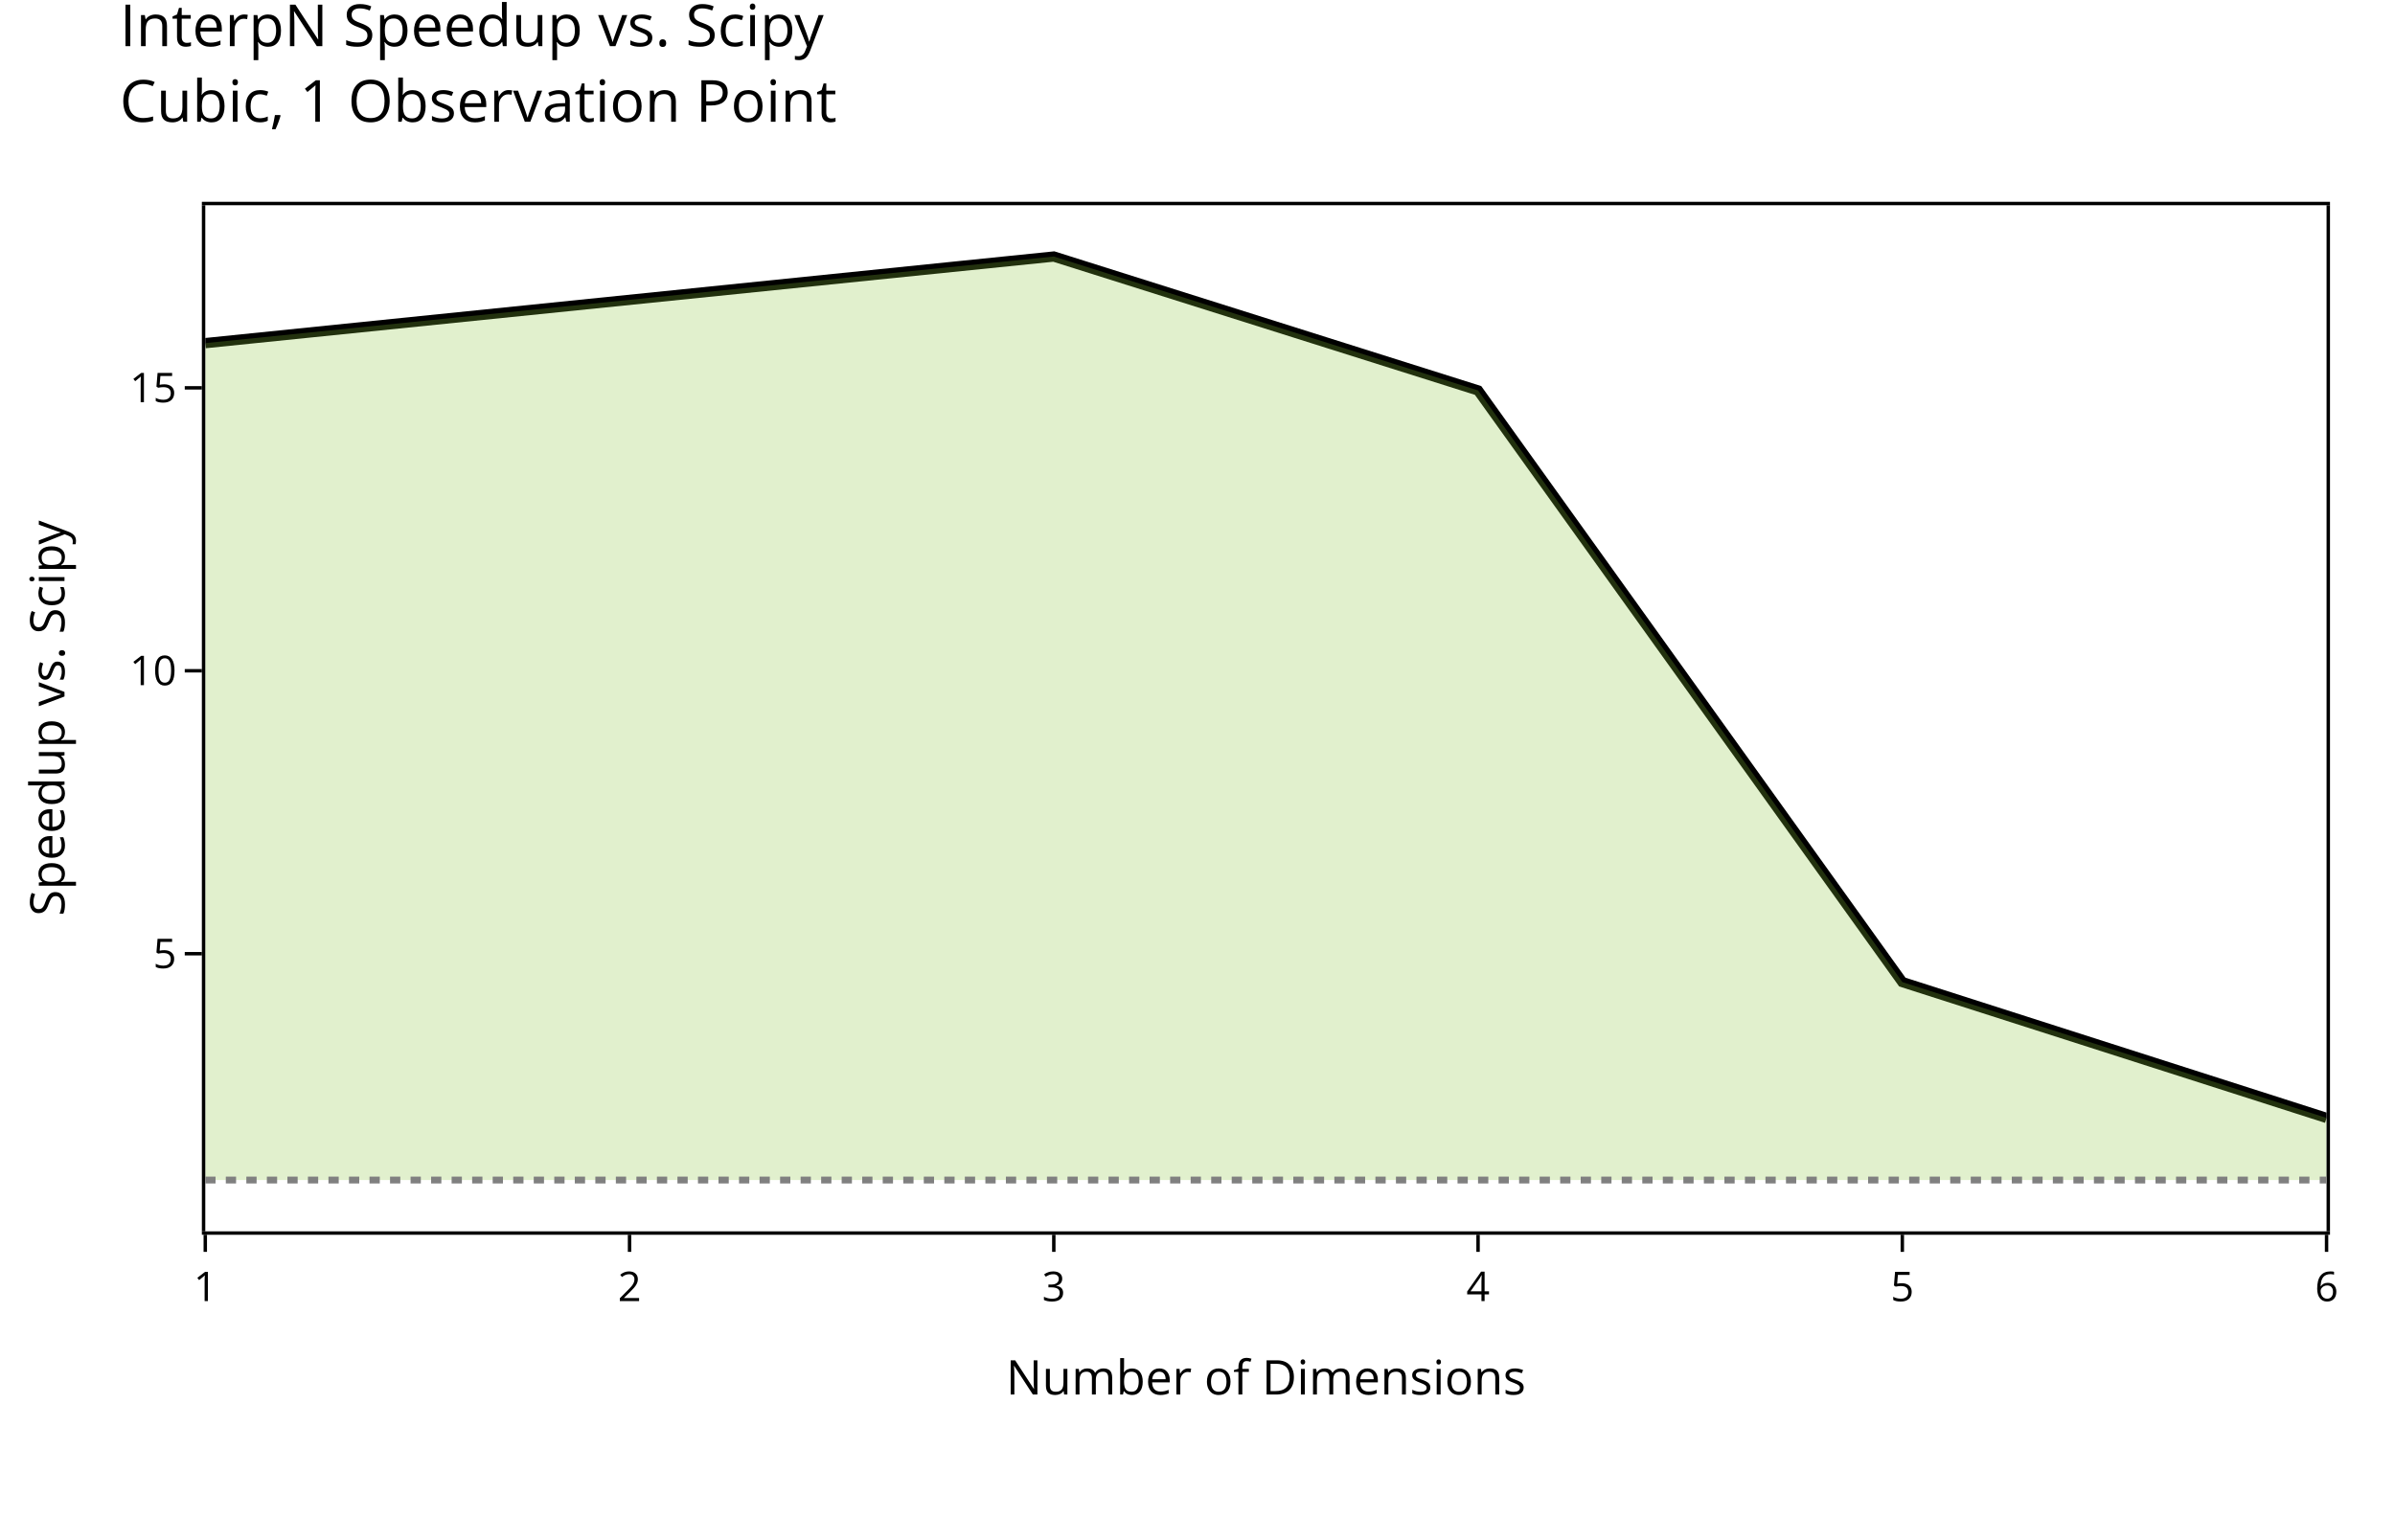
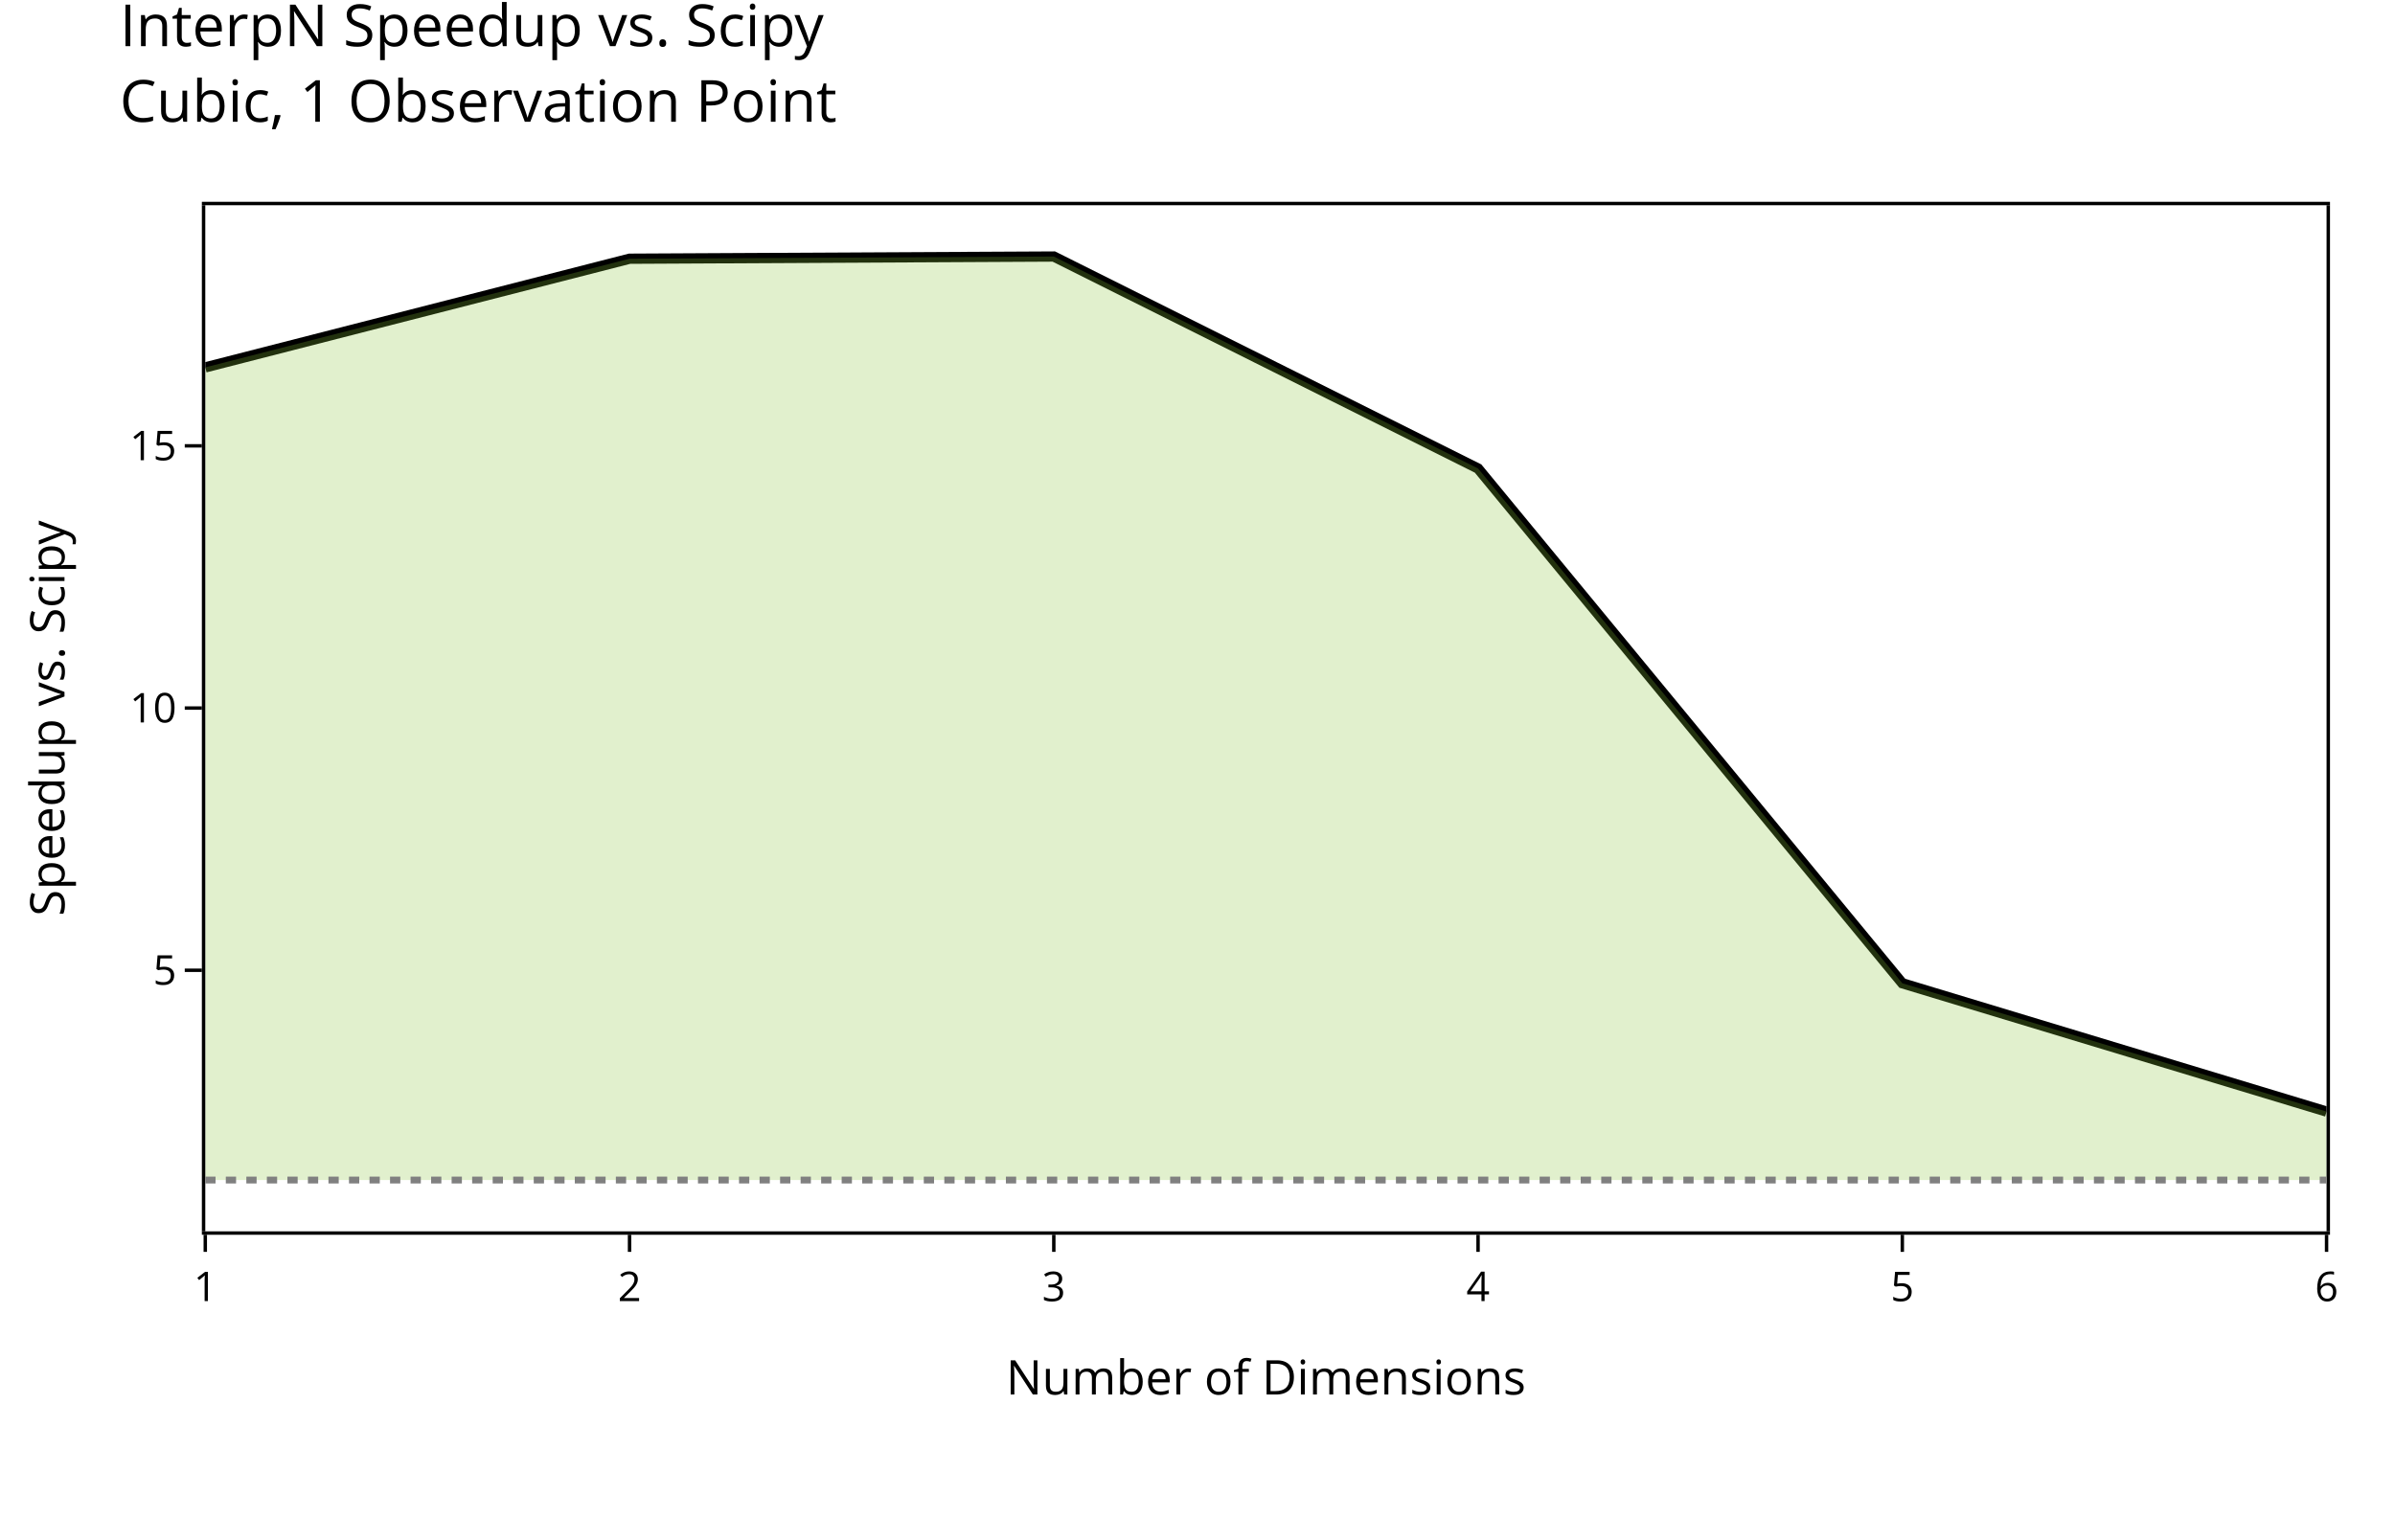
<svg xmlns="http://www.w3.org/2000/svg" class="main-svg" width="700" height="450" style="" viewBox="0 0 700 450">
  <rect x="0" y="0" width="700" height="450" style="fill: rgb(0, 0, 0); fill-opacity: 0;" />
-   <defs id="defs-ce8e2c">
+   <defs id="defs-4ff188">
    <g class="clips">
-       <clipPath id="clipce8e2cxyplot" class="plotclip">
+       <clipPath id="clip4ff188xyplot" class="plotclip">
        <rect width="620" height="300" />
      </clipPath>
-       <clipPath class="axesclip" id="clipce8e2cx">
+       <clipPath class="axesclip" id="clip4ff188x">
        <rect x="60" y="0" width="620" height="450" />
      </clipPath>
-       <clipPath class="axesclip" id="clipce8e2cy">
+       <clipPath class="axesclip" id="clip4ff188y">
        <rect x="0" y="60" width="700" height="300" />
      </clipPath>
-       <clipPath class="axesclip" id="clipce8e2cxy">
+       <clipPath class="axesclip" id="clip4ff188xy">
        <rect x="60" y="60" width="620" height="300" />
      </clipPath>
    </g>
    <g class="gradients" />
    <g class="patterns" />
  </defs>
  <g class="bglayer">
    <rect class="bg" x="60" y="60" width="620" height="300" style="fill: rgb(0, 0, 0); fill-opacity: 0; stroke-width: 0;" />
  </g>
  <g class="layer-below">
    <g class="imagelayer" />
    <g class="shapelayer" />
  </g>
  <g class="cartesianlayer">
    <g class="subplot xy">
      <g class="layer-subplot">
        <g class="shapelayer" />
        <g class="imagelayer" />
      </g>
      <g class="minor-gridlayer">
        <g class="x" />
        <g class="y" />
      </g>
      <g class="gridlayer">
        <g class="x" />
        <g class="y" />
      </g>
      <g class="zerolinelayer" />
      <g class="layer-between">
        <g class="shapelayer" />
        <g class="imagelayer" />
      </g>
      <path class="xlines-below" />
      <path class="ylines-below" />
      <g class="overlines-below" />
      <g class="xaxislayer-below" />
      <g class="yaxislayer-below" />
      <g class="overaxes-below" />
      <g class="overplot">
-         <g class="xy" transform="translate(60,60)" clip-path="url(#clipce8e2cxyplot)">
+         <g class="xy" transform="translate(60,60)" clip-path="url(#clip4ff188xyplot)">
          <g class="scatterlayer mlayer">
-             <g class="trace scatter tracedcffde" style="stroke-miterlimit: 2; opacity: 1;">
+             <g class="trace scatter trace764f2a" style="stroke-miterlimit: 2; opacity: 1;">
              <g class="fills" />
              <g class="errorbars" />
              <g class="lines">
-                 <path class="js-line" d="M0,40.32L248,15L372,54.15L496,227.12L620,266.85" style="vector-effect: none; fill: none; stroke: rgb(0, 0, 0); stroke-opacity: 1; stroke-width: 3px; opacity: 1;" />
+                 <path class="js-line" d="M0,47.41L124,15.64L248,15L372,76.98L496,227.47L620,264.99" style="vector-effect: none; fill: none; stroke: rgb(0, 0, 0); stroke-opacity: 1; stroke-width: 3px; opacity: 1;" />
              </g>
              <g class="points" />
              <g class="text" />
            </g>
-             <g class="trace scatter trace47b2f0" style="stroke-miterlimit: 2; opacity: 1;">
+             <g class="trace scatter trace70497c" style="stroke-miterlimit: 2; opacity: 1;">
              <g class="fills">
                <g>
-                   <path class="js-fill" d="M0,40.32L248,15L372,54.15L496,227.12L620,266.85L620,285L496,285L0,285Z" style="fill: rgb(139, 196, 59); fill-opacity: 0.25; stroke-width: 0;" />
+                   <path class="js-fill" d="M0,47.41L124,15.64L248,15L372,76.98L496,227.47L620,264.99L620,285L0,285Z" style="fill: rgb(139, 196, 59); fill-opacity: 0.25; stroke-width: 0;" />
                </g>
              </g>
              <g class="errorbars" />
              <g class="lines">
-                 <path class="js-line" d="M0,40.32L248,15L372,54.15L496,227.12L620,266.85L620,285L496,285L0,285" style="vector-effect: none; fill: none; stroke: rgb(239, 85, 59); stroke-opacity: 1; stroke-width: 0px; opacity: 1;" />
+                 <path class="js-line" d="M0,47.41L124,15.64L248,15L372,76.98L496,227.47L620,264.99L620,285L0,285" style="vector-effect: none; fill: none; stroke: rgb(239, 85, 59); stroke-opacity: 1; stroke-width: 0px; opacity: 1;" />
              </g>
              <g class="points" />
              <g class="text" />
            </g>
          </g>
        </g>
      </g>
      <path class="xlines-above crisp" d="M59,360.5H681M59,59.5H681" style="fill: none; stroke-width: 1px; stroke: rgb(0, 0, 0); stroke-opacity: 1;" />
      <path class="ylines-above crisp" d="M59.5,60V360M680.5,60V360" style="fill: none; stroke-width: 1px; stroke: rgb(0, 0, 0); stroke-opacity: 1;" />
      <g class="overlines-above" />
      <g class="xaxislayer-above">
        <path class="xtick ticks crisp" d="M0,361v5" transform="translate(60,0)" style="stroke: rgb(0, 0, 0); stroke-opacity: 1; stroke-width: 1px;" />
        <path class="xtick ticks crisp" d="M0,361v5" transform="translate(184,0)" style="stroke: rgb(0, 0, 0); stroke-opacity: 1; stroke-width: 1px;" />
        <path class="xtick ticks crisp" d="M0,361v5" transform="translate(308,0)" style="stroke: rgb(0, 0, 0); stroke-opacity: 1; stroke-width: 1px;" />
        <path class="xtick ticks crisp" d="M0,361v5" transform="translate(432,0)" style="stroke: rgb(0, 0, 0); stroke-opacity: 1; stroke-width: 1px;" />
        <path class="xtick ticks crisp" d="M0,361v5" transform="translate(556,0)" style="stroke: rgb(0, 0, 0); stroke-opacity: 1; stroke-width: 1px;" />
        <path class="xtick ticks crisp" d="M0,361v5" transform="translate(680,0)" style="stroke: rgb(0, 0, 0); stroke-opacity: 1; stroke-width: 1px;" />
        <g class="xtick">
          <text text-anchor="middle" x="0" y="380.4" transform="translate(60,0)" style="font-family: 'Open Sans', verdana, arial, sans-serif; font-size: 12px; fill: rgb(0, 0, 0); fill-opacity: 1; white-space: pre; opacity: 1;">1</text>
        </g>
        <g class="xtick">
          <text text-anchor="middle" x="0" y="380.4" style="font-family: 'Open Sans', verdana, arial, sans-serif; font-size: 12px; fill: rgb(0, 0, 0); fill-opacity: 1; white-space: pre; opacity: 1;" transform="translate(184,0)">2</text>
        </g>
        <g class="xtick">
          <text text-anchor="middle" x="0" y="380.4" style="font-family: 'Open Sans', verdana, arial, sans-serif; font-size: 12px; fill: rgb(0, 0, 0); fill-opacity: 1; white-space: pre; opacity: 1;" transform="translate(308,0)">3</text>
        </g>
        <g class="xtick">
          <text text-anchor="middle" x="0" y="380.4" style="font-family: 'Open Sans', verdana, arial, sans-serif; font-size: 12px; fill: rgb(0, 0, 0); fill-opacity: 1; white-space: pre; opacity: 1;" transform="translate(432,0)">4</text>
        </g>
        <g class="xtick">
          <text text-anchor="middle" x="0" y="380.4" style="font-family: 'Open Sans', verdana, arial, sans-serif; font-size: 12px; fill: rgb(0, 0, 0); fill-opacity: 1; white-space: pre; opacity: 1;" transform="translate(556,0)">5</text>
        </g>
        <g class="xtick">
          <text text-anchor="middle" x="0" y="380.4" style="font-family: 'Open Sans', verdana, arial, sans-serif; font-size: 12px; fill: rgb(0, 0, 0); fill-opacity: 1; white-space: pre; opacity: 1;" transform="translate(680,0)">6</text>
        </g>
      </g>
      <g class="yaxislayer-above">
-         <path class="ytick ticks crisp" d="M59,0h-5" transform="translate(0,278.83)" style="stroke: rgb(0, 0, 0); stroke-opacity: 1; stroke-width: 1px;" />
-         <path class="ytick ticks crisp" d="M59,0h-5" transform="translate(0,196.11)" style="stroke: rgb(0, 0, 0); stroke-opacity: 1; stroke-width: 1px;" />
-         <path class="ytick ticks crisp" d="M59,0h-5" transform="translate(0,113.39)" style="stroke: rgb(0, 0, 0); stroke-opacity: 1; stroke-width: 1px;" />
+         <path class="ytick ticks crisp" d="M59,0h-5" transform="translate(0,283.67)" style="stroke: rgb(0, 0, 0); stroke-opacity: 1; stroke-width: 1px;" />
+         <path class="ytick ticks crisp" d="M59,0h-5" transform="translate(0,207.01)" style="stroke: rgb(0, 0, 0); stroke-opacity: 1; stroke-width: 1px;" />
+         <path class="ytick ticks crisp" d="M59,0h-5" transform="translate(0,130.35)" style="stroke: rgb(0, 0, 0); stroke-opacity: 1; stroke-width: 1px;" />
        <g class="ytick">
-           <text text-anchor="end" x="51.6" y="4.2" transform="translate(0,278.83)" style="font-family: 'Open Sans', verdana, arial, sans-serif; font-size: 12px; fill: rgb(0, 0, 0); fill-opacity: 1; white-space: pre; opacity: 1;">5</text>
+           <text text-anchor="end" x="51.6" y="4.2" transform="translate(0,283.67)" style="font-family: 'Open Sans', verdana, arial, sans-serif; font-size: 12px; fill: rgb(0, 0, 0); fill-opacity: 1; white-space: pre; opacity: 1;">5</text>
        </g>
        <g class="ytick">
-           <text text-anchor="end" x="51.6" y="4.2" style="font-family: 'Open Sans', verdana, arial, sans-serif; font-size: 12px; fill: rgb(0, 0, 0); fill-opacity: 1; white-space: pre; opacity: 1;" transform="translate(0,196.11)">10</text>
+           <text text-anchor="end" x="51.6" y="4.2" style="font-family: 'Open Sans', verdana, arial, sans-serif; font-size: 12px; fill: rgb(0, 0, 0); fill-opacity: 1; white-space: pre; opacity: 1;" transform="translate(0,207.01)">10</text>
        </g>
        <g class="ytick">
-           <text text-anchor="end" x="51.6" y="4.2" style="font-family: 'Open Sans', verdana, arial, sans-serif; font-size: 12px; fill: rgb(0, 0, 0); fill-opacity: 1; white-space: pre; opacity: 1;" transform="translate(0,113.39)">15</text>
+           <text text-anchor="end" x="51.6" y="4.2" style="font-family: 'Open Sans', verdana, arial, sans-serif; font-size: 12px; fill: rgb(0, 0, 0); fill-opacity: 1; white-space: pre; opacity: 1;" transform="translate(0,130.35)">15</text>
        </g>
      </g>
      <g class="overaxes-above" />
    </g>
  </g>
  <g class="polarlayer" />
  <g class="smithlayer" />
  <g class="ternarylayer" />
  <g class="geolayer" />
  <g class="funnelarealayer" />
  <g class="pielayer" />
  <g class="iciclelayer" />
  <g class="treemaplayer" />
  <g class="sunburstlayer" />
  <g class="glimages" />
-   <defs id="topdefs-ce8e2c">
+   <defs id="topdefs-4ff188">
    <g class="clips" />
  </defs>
  <g class="layer-above">
    <g class="imagelayer" />
    <g class="shapelayer">
-       <g class="shape-group" data-index="0" clip-path="url(#clipce8e2cy)">
+       <g class="shape-group" data-index="0" clip-path="url(#clip4ff188y)">
        <path data-index="0" fill-rule="evenodd" d="M60,345L680,345" style="opacity: 1; stroke: rgb(128, 128, 128); stroke-opacity: 1; fill: rgb(0, 0, 0); fill-opacity: 0; stroke-dasharray: 3px, 3px; stroke-width: 2px;" />
      </g>
    </g>
  </g>
  <g class="infolayer">
    <g class="g-gtitle">
      <text class="gtitle" x="35" y="13.5" text-anchor="start" dy="0.7em" style="opacity: 1; font-family: 'Open Sans', verdana, arial, sans-serif; font-size: 17px; fill: rgb(0, 0, 0); fill-opacity: 1; white-space: pre;">
        <tspan class="line" dy="0em" x="35" y="13.5">InterpN Speedup vs. Scipy</tspan>
        <tspan class="line" dy="1.3em" x="35" y="13.5">Cubic, 1 Observation Point</tspan>
      </text>
    </g>
    <g class="g-xtitle">
      <text class="xtitle" x="370" y="407.706" text-anchor="middle" style="opacity: 1; font-family: 'Open Sans', verdana, arial, sans-serif; font-size: 14px; fill: rgb(0, 0, 0); fill-opacity: 1; white-space: pre;">Number of Dimensions</text>
    </g>
    <g class="g-ytitle">
      <text class="ytitle" transform="rotate(-90,18.85,210)" x="18.85" y="210" text-anchor="middle" style="opacity: 1; font-family: 'Open Sans', verdana, arial, sans-serif; font-size: 14px; fill: rgb(0, 0, 0); fill-opacity: 1; white-space: pre;">Speedup vs. Scipy</text>
    </g>
  </g>
</svg>
